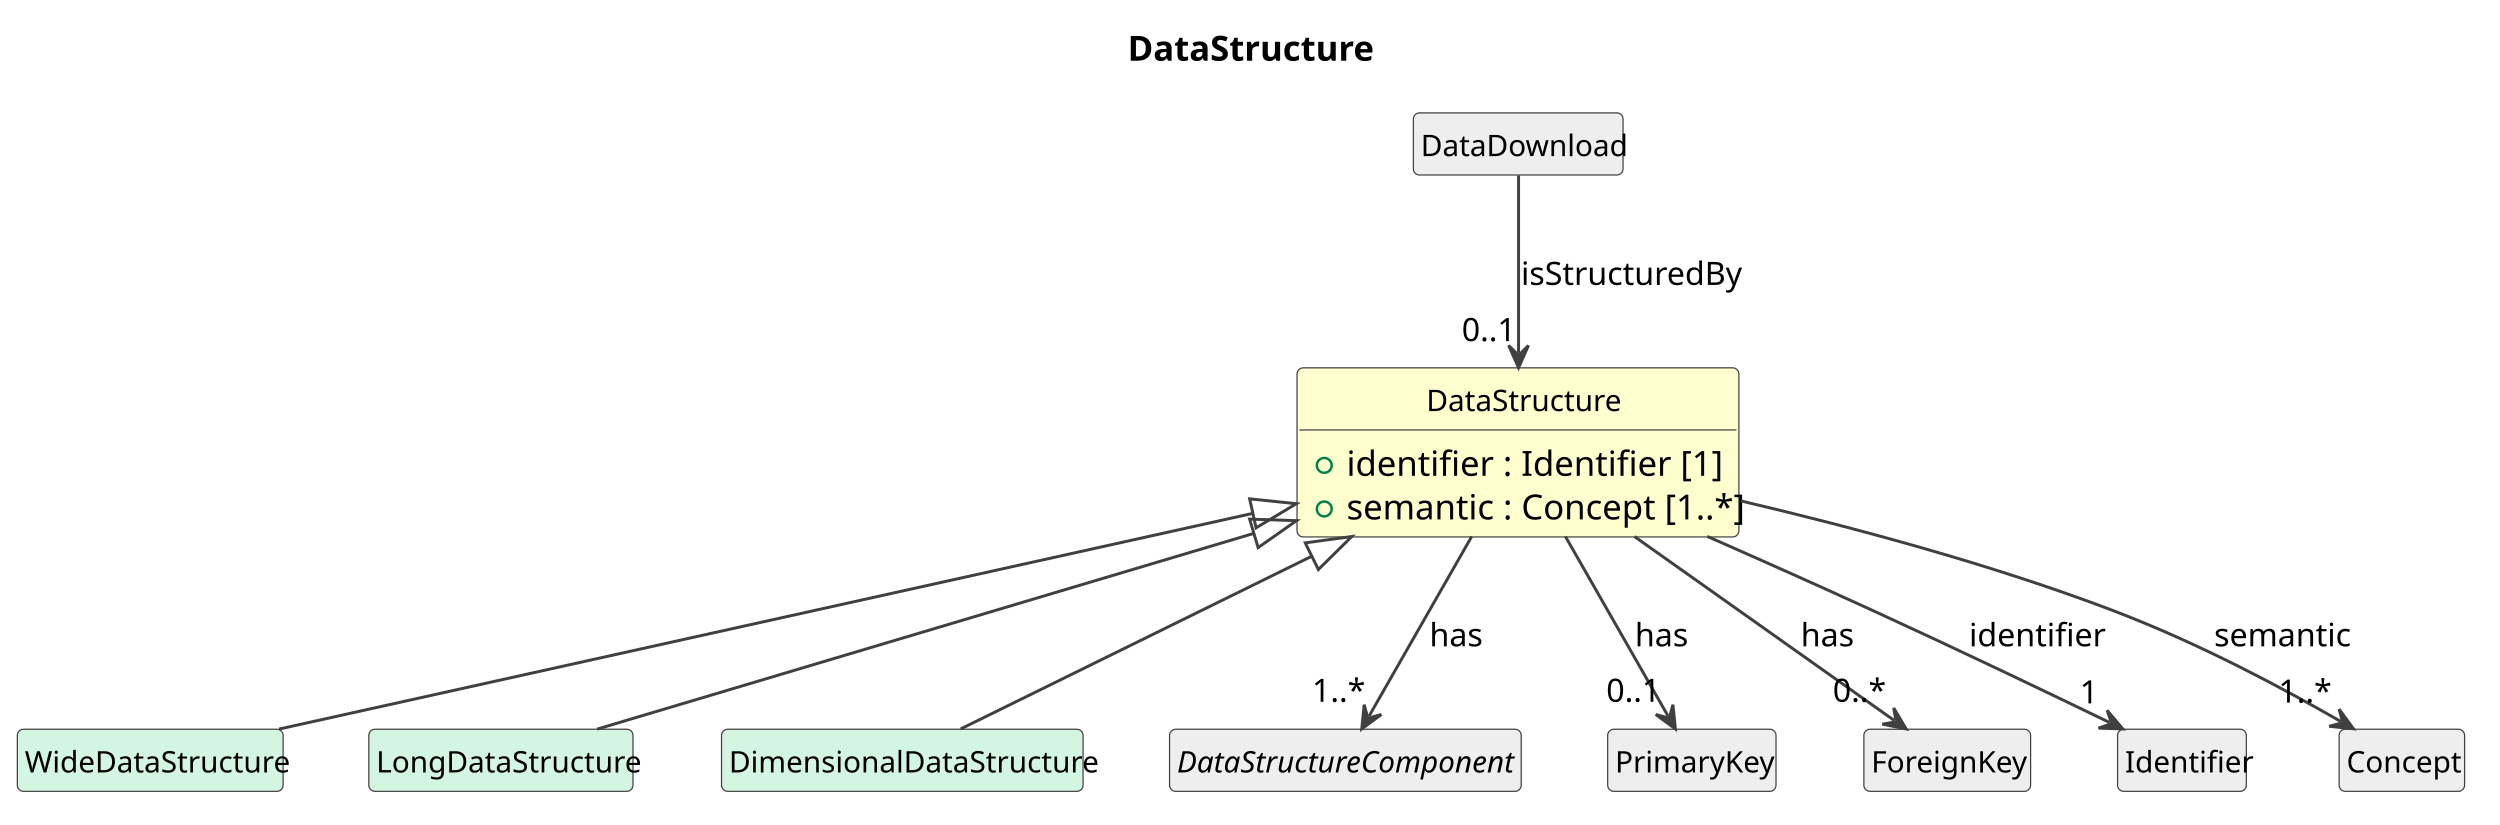
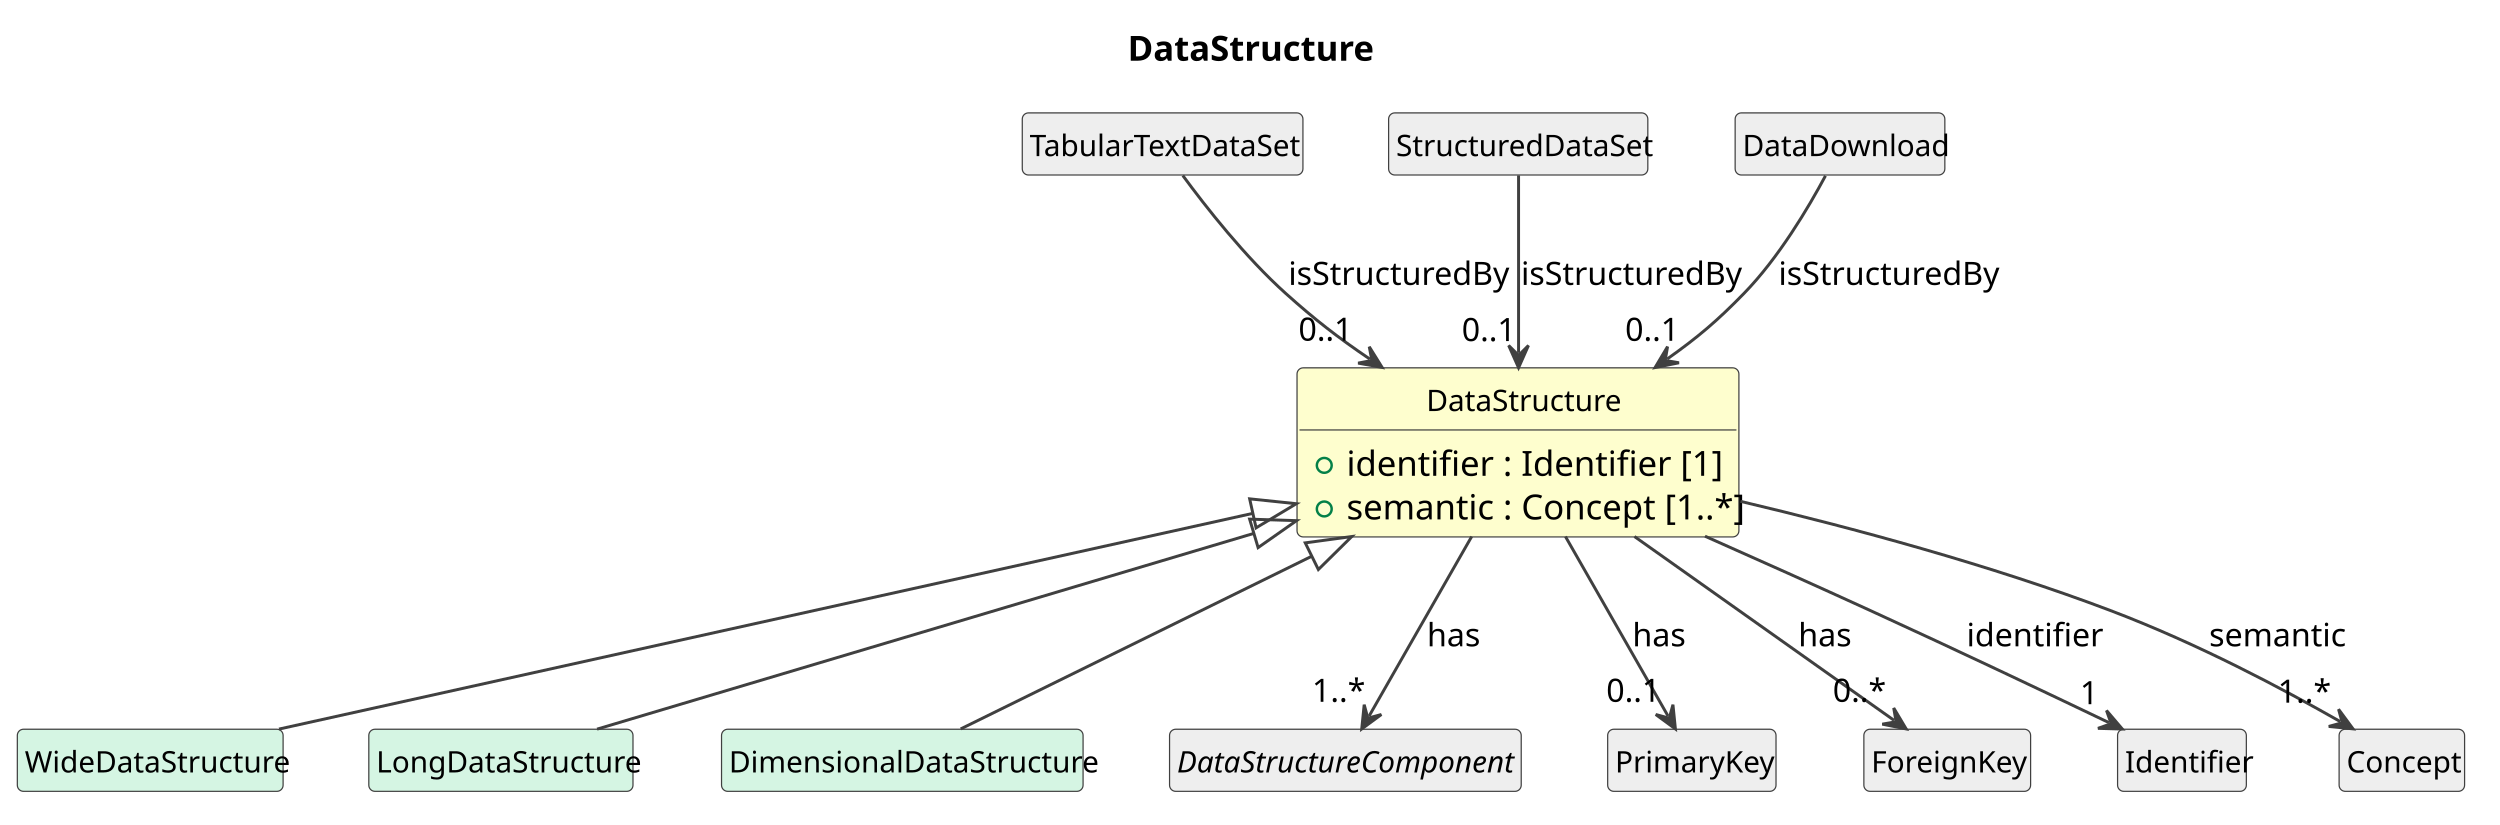
<svg xmlns="http://www.w3.org/2000/svg" contentStyleType="text/css" data-diagram-type="CLASS" height="333px" preserveAspectRatio="none" style="width:1010px;height:333px;background:#FFFFFF;" version="1.1" viewBox="0 0 1010 333" width="1010px" zoomAndPan="magnify">
  <defs />
  <g>
    <g class="title" data-source-line="1">
      <text fill="#000000" font-family="sans-serif" font-size="14" font-weight="700" lengthAdjust="spacing" textLength="92.579" x="455.558" y="24.533">DataStructure</text>
    </g>
    <g class="entity" data-qualified-name="DataStructure" data-source-line="12" id="ent0002">
      <rect fill="#FEFECE" height="68.312" rx="2.5" ry="2.5" style="stroke:#404040;stroke-width:0.5;" width="178.517" x="524" y="148.609" />
      <text fill="#000000" font-family="sans-serif" font-size="12" lengthAdjust="spacing" textLength="74.033" x="576.242" y="166.066">DataStructure</text>
      <line style="stroke:#404040;stroke-width:0.5;" x1="525" x2="701.517" y1="173.703" y2="173.703" />
      <g data-visibility-modifier="PUBLIC_FIELD">
        <ellipse cx="535" cy="188.008" fill="none" rx="3" ry="3" style="stroke:#038048;stroke-width:1;" />
      </g>
      <text fill="#000000" font-family="sans-serif" font-size="14" lengthAdjust="spacing" textLength="137.737" x="544" y="192.236">identifier : Identifier [1]</text>
      <g data-visibility-modifier="PUBLIC_FIELD">
        <ellipse cx="535" cy="205.617" fill="none" rx="3" ry="3" style="stroke:#038048;stroke-width:1;" />
      </g>
      <text fill="#000000" font-family="sans-serif" font-size="14" lengthAdjust="spacing" textLength="152.517" x="544" y="209.846">semantic : Concept [1..*]</text>
    </g>
    <g class="entity" data-qualified-name="WideDataStructure" data-source-line="16" id="ent0003">
      <rect fill="#D5F5E3" height="25.094" rx="2.5" ry="2.5" style="stroke:#404040;stroke-width:0.5;" width="107.373" x="7" y="294.609" />
      <text fill="#000000" font-family="sans-serif" font-size="12" lengthAdjust="spacing" textLength="101.373" x="10" y="312.066">WideDataStructure</text>
    </g>
    <g class="entity" data-qualified-name="LongDataStructure" data-source-line="18" id="ent0005">
      <rect fill="#D5F5E3" height="25.094" rx="2.5" ry="2.5" style="stroke:#404040;stroke-width:0.5;" width="106.728" x="149" y="294.609" />
      <text fill="#000000" font-family="sans-serif" font-size="12" lengthAdjust="spacing" textLength="100.728" x="152" y="312.066">LongDataStructure</text>
    </g>
    <g class="entity" data-qualified-name="DimensionalDataStructure" data-source-line="20" id="ent0007">
      <rect fill="#D5F5E3" height="25.094" rx="2.5" ry="2.5" style="stroke:#404040;stroke-width:0.5;" width="146.062" x="291.5" y="294.609" />
      <text fill="#000000" font-family="sans-serif" font-size="12" lengthAdjust="spacing" textLength="140.062" x="294.5" y="312.066">DimensionalDataStructure</text>
    </g>
    <g class="entity" data-qualified-name="DataStructureComponent" data-source-line="22" id="ent0009">
      <rect fill="#EEEEEE" height="25.094" rx="2.5" ry="2.5" style="stroke:#404040;stroke-width:0.5;" width="142.072" x="472.5" y="294.609" />
      <text fill="#000000" font-family="sans-serif" font-size="12" font-style="italic" lengthAdjust="spacing" textLength="136.072" x="475.5" y="312.066">DataStructureComponent</text>
    </g>
    <g class="entity" data-qualified-name="PrimaryKey" data-source-line="24" id="ent0011">
      <rect fill="#EEEEEE" height="25.094" rx="2.5" ry="2.5" style="stroke:#404040;stroke-width:0.5;" width="68.01" x="649.5" y="294.609" />
      <text fill="#000000" font-family="sans-serif" font-size="12" lengthAdjust="spacing" textLength="62.01" x="652.5" y="312.066">PrimaryKey</text>
    </g>
    <g class="entity" data-qualified-name="ForeignKey" data-source-line="26" id="ent0013">
      <rect fill="#EEEEEE" height="25.094" rx="2.5" ry="2.5" style="stroke:#404040;stroke-width:0.5;" width="67.365" x="753" y="294.609" />
      <text fill="#000000" font-family="sans-serif" font-size="12" lengthAdjust="spacing" textLength="61.365" x="756" y="312.066">ForeignKey</text>
    </g>
-     <g class="entity" data-qualified-name="DataDownload" data-source-line="28" id="ent0015">
-       <rect fill="#EEEEEE" height="25.094" rx="2.5" ry="2.5" style="stroke:#404040;stroke-width:0.5;" width="84.715" x="571" y="45.609" />
-       <text fill="#000000" font-family="sans-serif" font-size="12" lengthAdjust="spacing" textLength="78.715" x="574" y="63.066">DataDownload</text>
+     <g class="entity" data-qualified-name="TabularTextDataSet" data-source-line="28" id="ent0015">
+       <rect fill="#EEEEEE" height="25.094" rx="2.5" ry="2.5" style="stroke:#404040;stroke-width:0.5;" width="113.385" x="413" y="45.609" />
+       <text fill="#000000" font-family="sans-serif" font-size="12" lengthAdjust="spacing" textLength="107.385" x="416" y="63.066">TabularTextDataSet</text>
    </g>
-     <g class="entity" data-qualified-name="Identifier" data-source-line="30" id="ent0017">
+     <g class="entity" data-qualified-name="StructuredDataSet" data-source-line="30" id="ent0017">
+       <rect fill="#EEEEEE" height="25.094" rx="2.5" ry="2.5" style="stroke:#404040;stroke-width:0.5;" width="104.719" x="561" y="45.609" />
+       <text fill="#000000" font-family="sans-serif" font-size="12" lengthAdjust="spacing" textLength="98.719" x="564" y="63.066">StructuredDataSet</text>
+     </g>
+     <g class="entity" data-qualified-name="DataDownload" data-source-line="32" id="ent0019">
+       <rect fill="#EEEEEE" height="25.094" rx="2.5" ry="2.5" style="stroke:#404040;stroke-width:0.5;" width="84.715" x="701" y="45.609" />
+       <text fill="#000000" font-family="sans-serif" font-size="12" lengthAdjust="spacing" textLength="78.715" x="704" y="63.066">DataDownload</text>
+     </g>
+     <g class="entity" data-qualified-name="Identifier" data-source-line="34" id="ent0021">
      <rect fill="#EEEEEE" height="25.094" rx="2.5" ry="2.5" style="stroke:#404040;stroke-width:0.5;" width="52.025" x="855.5" y="294.609" />
      <text fill="#000000" font-family="sans-serif" font-size="12" lengthAdjust="spacing" textLength="46.025" x="858.5" y="312.066">Identifier</text>
    </g>
-     <g class="entity" data-qualified-name="Concept" data-source-line="32" id="ent0019">
+     <g class="entity" data-qualified-name="Concept" data-source-line="36" id="ent0023">
      <rect fill="#EEEEEE" height="25.094" rx="2.5" ry="2.5" style="stroke:#404040;stroke-width:0.5;" width="50.695" x="945" y="294.609" />
      <text fill="#000000" font-family="sans-serif" font-size="12" lengthAdjust="spacing" textLength="44.695" x="948" y="312.066">Concept</text>
    </g>
    <g class="link" data-entity-1="ent0002" data-entity-2="ent0003" data-link-type="extension" data-source-line="17" id="lnk4">
      <path codeLine="17" d="M506.156,207.391 C389.466,233.231 207.06,273.639 112.7,294.549" fill="none" id="DataStructure-backto-WideDataStructure" style="stroke:#404040;stroke-width:1.2;" />
      <polygon fill="none" points="523.73,203.499,504.858,201.533,507.453,213.249,523.73,203.499" style="stroke:#404040;stroke-width:1.2;" />
    </g>
    <g class="link" data-entity-1="ent0002" data-entity-2="ent0005" data-link-type="extension" data-source-line="19" id="lnk6">
      <path codeLine="19" d="M506.56,215.481 C418.46,241.741 305.44,275.429 241.21,294.569" fill="none" id="DataStructure-backto-LongDataStructure" style="stroke:#404040;stroke-width:1.2;" />
      <polygon fill="none" points="523.81,210.339,504.846,209.731,508.274,221.231,523.81,210.339" style="stroke:#404040;stroke-width:1.2;" />
    </g>
    <g class="link" data-entity-1="ent0002" data-entity-2="ent0007" data-link-type="extension" data-source-line="21" id="lnk8">
      <path codeLine="21" d="M529.968,224.704 C477.538,250.494 424.01,276.829 388.11,294.489" fill="none" id="DataStructure-backto-DimensionalDataStructure" style="stroke:#404040;stroke-width:1.2;" />
      <polygon fill="none" points="546.12,216.759,527.32,219.32,532.617,230.088,546.12,216.759" style="stroke:#404040;stroke-width:1.2;" />
    </g>
    <g class="link" data-entity-1="ent0002" data-entity-2="ent0009" data-link-type="dependency" data-source-line="23" id="lnk10">
      <path codeLine="23" d="M594.56,216.759 C579.82,242.549 563.207,271.62 553.116,289.28" fill="none" id="DataStructure-to-DataStructureComponent" style="stroke:#404040;stroke-width:1.2;" />
      <polygon fill="#404040" points="550.14,294.489,558.078,288.659,552.62,290.148,551.132,284.691,550.14,294.489" style="stroke:#404040;stroke-width:1.2;" />
-       <text fill="#000000" font-family="sans-serif" font-size="13" lengthAdjust="spacing" textLength="20.96" x="577.5" y="261.104">has</text>
+       <text fill="#000000" font-family="sans-serif" font-size="13" lengthAdjust="spacing" textLength="20.96" x="576.5" y="261.104">has</text>
      <text fill="#000000" font-family="sans-serif" font-size="13" lengthAdjust="spacing" textLength="19.513" x="530.051" y="283.532">1..*</text>
    </g>
    <g class="link" data-entity-1="ent0002" data-entity-2="ent0011" data-link-type="dependency" data-source-line="25" id="lnk12">
      <path codeLine="25" d="M632.44,216.759 C647.18,242.549 663.793,271.62 673.884,289.28" fill="none" id="DataStructure-to-PrimaryKey" style="stroke:#404040;stroke-width:1.2;" />
      <polygon fill="#404040" points="676.86,294.489,675.868,284.691,674.38,290.148,668.922,288.659,676.86,294.489" style="stroke:#404040;stroke-width:1.2;" />
-       <text fill="#000000" font-family="sans-serif" font-size="13" lengthAdjust="spacing" textLength="20.96" x="660.5" y="261.104">has</text>
+       <text fill="#000000" font-family="sans-serif" font-size="13" lengthAdjust="spacing" textLength="20.96" x="659.5" y="261.104">has</text>
      <text fill="#000000" font-family="sans-serif" font-size="13" lengthAdjust="spacing" textLength="21.684" x="648.929" y="283.532">0..1</text>
    </g>
    <g class="link" data-entity-1="ent0002" data-entity-2="ent0013" data-link-type="dependency" data-source-line="27" id="lnk14">
      <path codeLine="27" d="M660.32,216.759 C696.74,242.549 740.253,273.363 765.203,291.023" fill="none" id="DataStructure-to-ForeignKey" style="stroke:#404040;stroke-width:1.2;" />
      <polygon fill="#404040" points="770.1,294.489,765.065,286.025,766.019,291.601,760.443,292.555,770.1,294.489" style="stroke:#404040;stroke-width:1.2;" />
-       <text fill="#000000" font-family="sans-serif" font-size="13" lengthAdjust="spacing" textLength="20.96" x="727.5" y="261.104">has</text>
+       <text fill="#000000" font-family="sans-serif" font-size="13" lengthAdjust="spacing" textLength="20.96" x="726.5" y="261.104">has</text>
      <text fill="#000000" font-family="sans-serif" font-size="13" lengthAdjust="spacing" textLength="19.513" x="740.447" y="283.532">0..*</text>
    </g>
    <g class="link" data-entity-1="ent0015" data-entity-2="ent0002" data-link-type="dependency" data-source-line="29" id="lnk16">
-       <path codeLine="29" d="M613.5,70.859 C613.5,88.579 613.5,116.829 613.5,142.569" fill="none" id="DataDownload-to-DataStructure" style="stroke:#404040;stroke-width:1.2;" />
+       <path codeLine="29" d="M477.85,70.909 C487.14,83.569 503.03,103.829 519.5,118.609 C531.35,129.239 540.144,136.072 553.414,145.072" fill="none" id="TabularTextDataSet-to-DataStructure" style="stroke:#404040;stroke-width:1.2;" />
+       <polygon fill="#404040" points="558.38,148.439,553.177,140.077,554.242,145.633,548.686,146.698,558.38,148.439" style="stroke:#404040;stroke-width:1.2;" />
+       <text fill="#000000" font-family="sans-serif" font-size="13" lengthAdjust="spacing" textLength="84.532" x="520.5" y="115.105">isStructuredBy</text>
+       <text fill="#000000" font-family="sans-serif" font-size="13" lengthAdjust="spacing" textLength="21.684" x="524.576" y="137.636">0..1</text>
+     </g>
+     <g class="link" data-entity-1="ent0017" data-entity-2="ent0002" data-link-type="dependency" data-source-line="31" id="lnk18">
+       <path codeLine="31" d="M613.5,70.859 C613.5,88.579 613.5,116.829 613.5,142.569" fill="none" id="StructuredDataSet-to-DataStructure" style="stroke:#404040;stroke-width:1.2;" />
      <polygon fill="#404040" points="613.5,148.569,617.5,139.569,613.5,143.569,609.5,139.569,613.5,148.569" style="stroke:#404040;stroke-width:1.2;" />
      <text fill="#000000" font-family="sans-serif" font-size="13" lengthAdjust="spacing" textLength="84.532" x="614.5" y="115.105">isStructuredBy</text>
      <text fill="#000000" font-family="sans-serif" font-size="13" lengthAdjust="spacing" textLength="21.684" x="590.548" y="137.792">0..1</text>
    </g>
-     <g class="link" data-entity-1="ent0002" data-entity-2="ent0017" data-link-type="dependency" data-source-line="31" id="lnk18">
-       <path codeLine="31" d="M689.75,216.709 C711.39,226.229 734.92,236.719 756.5,246.609 C791.9,262.829 827.149,279.735 852.229,291.875" fill="none" id="DataStructure-to-Identifier" style="stroke:#404040;stroke-width:1.2;" />
-       <polygon fill="#404040" points="857.63,294.489,851.272,286.968,853.13,292.311,847.786,294.168,857.63,294.489" style="stroke:#404040;stroke-width:1.2;" />
-       <text fill="#000000" font-family="sans-serif" font-size="13" lengthAdjust="spacing" textLength="49.137" x="795.5" y="261.104">identifier</text>
-       <text fill="#000000" font-family="sans-serif" font-size="13" lengthAdjust="spacing" textLength="7.23" x="840.234" y="284.172">1</text>
+     <g class="link" data-entity-1="ent0019" data-entity-2="ent0002" data-link-type="dependency" data-source-line="33" id="lnk20">
+       <path codeLine="33" d="M737.49,71.019 C730.67,83.769 718.64,104.109 704.5,118.609 C693.9,129.479 686.081,136.178 673.551,145.028" fill="none" id="DataDownload-to-DataStructure" style="stroke:#404040;stroke-width:1.2;" />
+       <polygon fill="#404040" points="668.65,148.489,678.309,146.564,672.734,145.605,673.694,140.03,668.65,148.489" style="stroke:#404040;stroke-width:1.2;" />
+       <text fill="#000000" font-family="sans-serif" font-size="13" lengthAdjust="spacing" textLength="84.532" x="718.5" y="115.105">isStructuredBy</text>
+       <text fill="#000000" font-family="sans-serif" font-size="13" lengthAdjust="spacing" textLength="21.684" x="656.555" y="137.696">0..1</text>
    </g>
-     <g class="link" data-entity-1="ent0002" data-entity-2="ent0019" data-link-type="dependency" data-source-line="33" id="lnk20">
-       <path codeLine="33" d="M703.26,202.359 C748.97,213.109 804.98,228.149 853.5,246.609 C889.07,260.139 922.818,278.349 945.608,291.449" fill="none" id="DataStructure-to-Concept" style="stroke:#404040;stroke-width:1.2;" />
-       <polygon fill="#404040" points="950.81,294.439,945.001,286.486,946.475,291.948,941.014,293.422,950.81,294.439" style="stroke:#404040;stroke-width:1.2;" />
-       <text fill="#000000" font-family="sans-serif" font-size="13" lengthAdjust="spacing" textLength="52.019" x="894.5" y="261.104">semantic</text>
-       <text fill="#000000" font-family="sans-serif" font-size="13" lengthAdjust="spacing" textLength="19.513" x="920.477" y="283.846">1..*</text>
+     <g class="link" data-entity-1="ent0002" data-entity-2="ent0021" data-link-type="dependency" data-source-line="35" id="lnk22">
+       <path codeLine="35" d="M688.82,216.629 C710.4,226.199 733.92,236.729 755.5,246.609 C791.13,262.919 826.708,279.829 852.008,291.939" fill="none" id="DataStructure-to-Identifier" style="stroke:#404040;stroke-width:1.2;" />
+       <polygon fill="#404040" points="857.42,294.529,851.029,287.036,852.91,292.371,847.575,294.252,857.42,294.529" style="stroke:#404040;stroke-width:1.2;" />
+       <text fill="#000000" font-family="sans-serif" font-size="13" lengthAdjust="spacing" textLength="49.137" x="794.5" y="261.104">identifier</text>
+       <text fill="#000000" font-family="sans-serif" font-size="13" lengthAdjust="spacing" textLength="7.23" x="840.288" y="284.483">1</text>
+     </g>
+     <g class="link" data-entity-1="ent0002" data-entity-2="ent0023" data-link-type="dependency" data-source-line="37" id="lnk24">
+       <path codeLine="37" d="M703.14,202.539 C748.6,213.309 804.25,228.319 852.5,246.609 C888.33,260.189 922.416,278.401 945.406,291.491" fill="none" id="DataStructure-to-Concept" style="stroke:#404040;stroke-width:1.2;" />
+       <polygon fill="#404040" points="950.62,294.459,944.778,286.53,946.275,291.985,940.82,293.482,950.62,294.459" style="stroke:#404040;stroke-width:1.2;" />
+       <text fill="#000000" font-family="sans-serif" font-size="13" lengthAdjust="spacing" textLength="52.019" x="892.5" y="261.104">semantic</text>
+       <text fill="#000000" font-family="sans-serif" font-size="13" lengthAdjust="spacing" textLength="19.513" x="920.212" y="283.874">1..*</text>
    </g>
  </g>
</svg>
